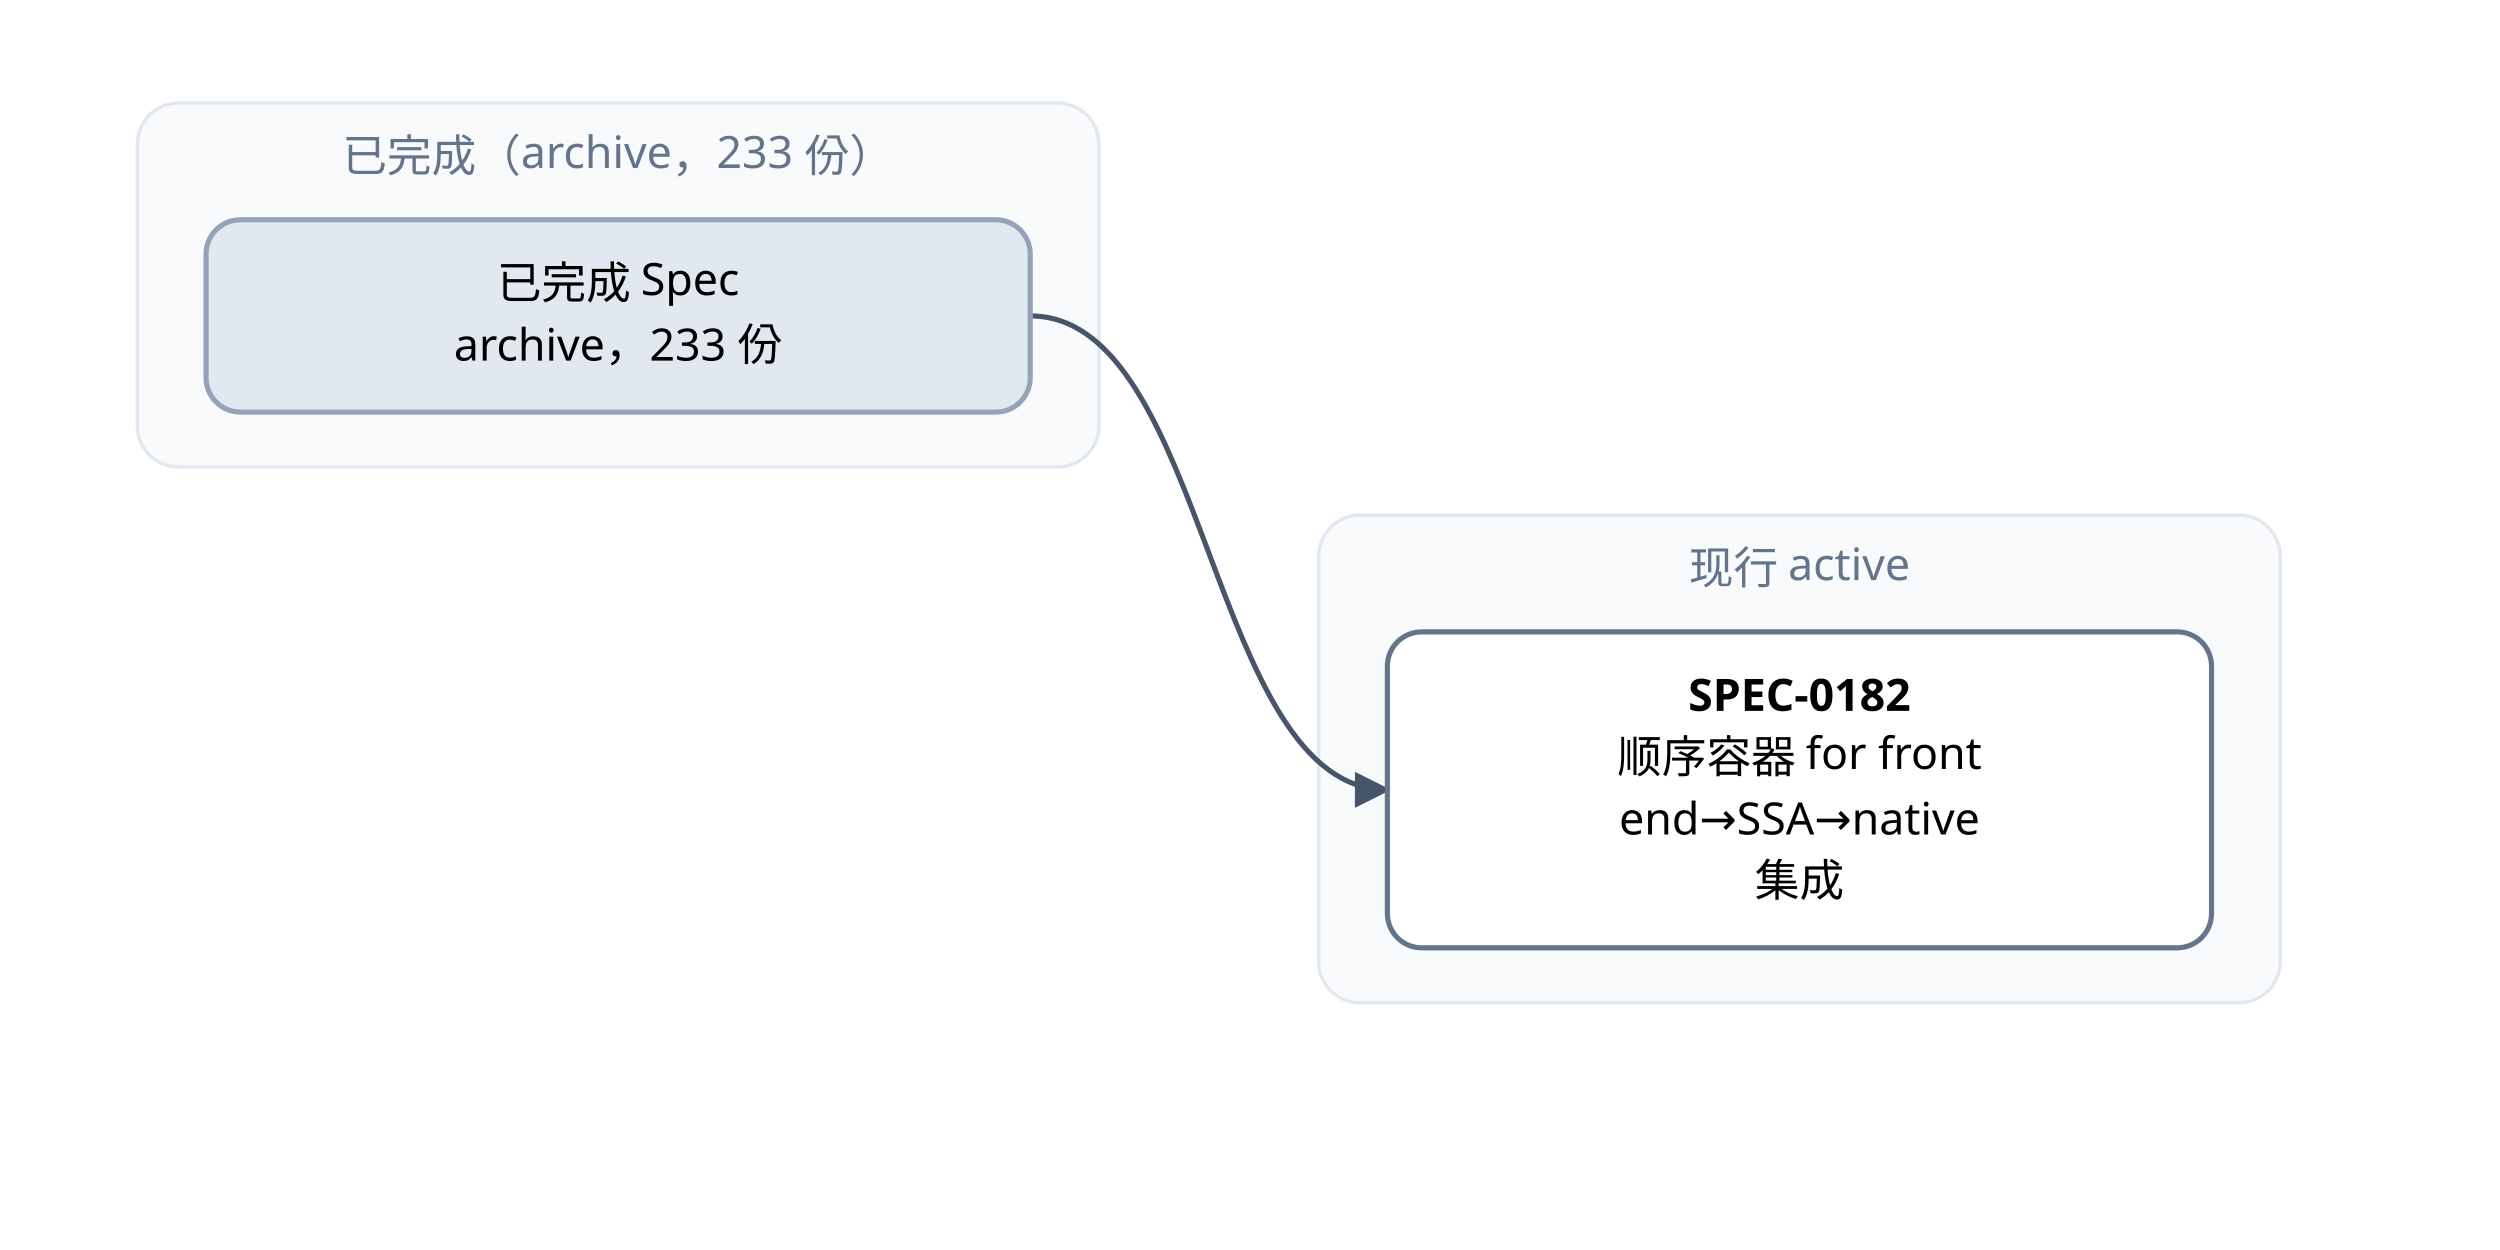
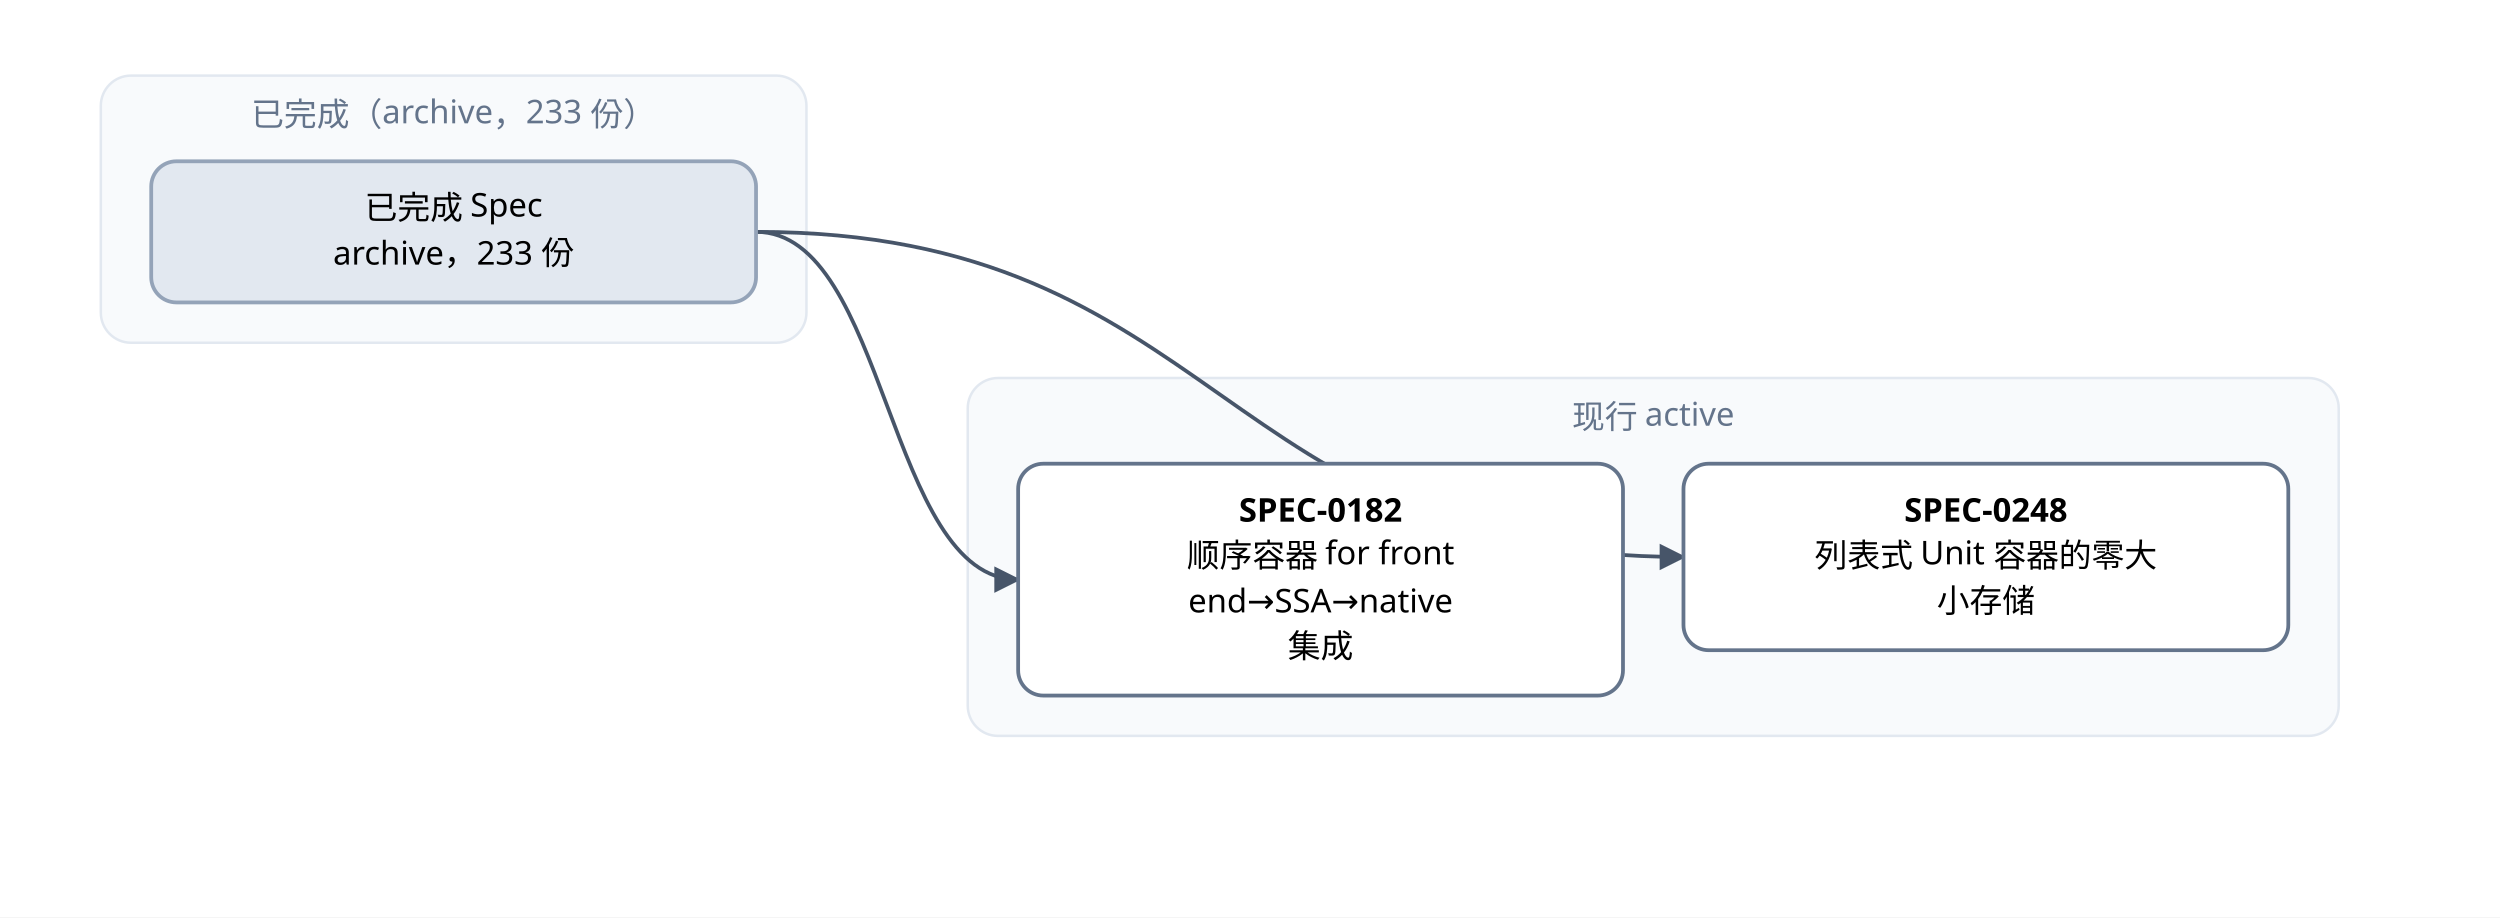
- <svg xmlns="http://www.w3.org/2000/svg" width="728" height="364" viewBox="0 0 728 364" font-family="PingFang SC, Microsoft YaHei, sans-serif">
+ <svg xmlns="http://www.w3.org/2000/svg" width="992" height="364" viewBox="0 0 992 364" font-family="PingFang SC, Microsoft YaHei, sans-serif">
  <defs>
    <marker id="arrow" viewBox="0 0 10 10" refX="9" refY="5" markerWidth="7" markerHeight="7" orient="auto-start-reverse">
      <path d="M0,0 L10,5 L0,10 z" fill="#475569" />
    </marker>
  </defs>
-   <rect width="728" height="364" fill="#ffffff" />
+   <rect width="992" height="364" fill="#ffffff" />
  <rect x="40" y="30" width="280" height="106" rx="12" fill="#f8fafc" stroke="#e2e8f0" />
  <text x="180" y="50" text-anchor="middle" font-size="13" fill="#64748b">已完成（archive，233 份）</text>
-   <rect x="384" y="150" width="280" height="142" rx="12" fill="#f8fafc" stroke="#e2e8f0" />
-   <text x="524" y="170" text-anchor="middle" font-size="13" fill="#64748b">现行 active</text>
+   <rect x="384" y="150" width="544" height="142" rx="12" fill="#f8fafc" stroke="#e2e8f0" />
+   <text x="656" y="170" text-anchor="middle" font-size="13" fill="#64748b">现行 active</text>
  <path d="M 300 92 C 352 92, 352 230, 404 230" fill="none" stroke="#475569" stroke-width="1.5" marker-end="url(#arrow)" />
+   <path d="M 300 92 C 484 92, 484 221, 668 221" fill="none" stroke="#475569" stroke-width="1.5" marker-end="url(#arrow)" />
  <rect x="404" y="184" width="240" height="92" rx="10" fill="#ffffff" stroke="#64748b" stroke-width="1.5" />
  <text x="524" y="207" text-anchor="middle" font-size="13" font-weight="600">SPEC-0182</text>
  <text x="524" y="225" text-anchor="middle" font-size="13">顺序容器 for front</text>
  <text x="524" y="243" text-anchor="middle" font-size="13">end→SSA→native</text>
  <text x="524" y="261" text-anchor="middle" font-size="13"> 集成</text>
+   <rect x="668" y="184" width="240" height="74" rx="10" fill="#ffffff" stroke="#64748b" stroke-width="1.5" />
+   <text x="788" y="207" text-anchor="middle" font-size="13" font-weight="600">SPEC-0248</text>
+   <text x="788" y="225" text-anchor="middle" font-size="13">列表式 Unit 容器的零大</text>
+   <text x="788" y="243" text-anchor="middle" font-size="13">小存储</text>
  <rect x="60" y="64" width="240" height="56" rx="10" fill="#e2e8f0" stroke="#94a3b8" stroke-width="1.5" />
  <text x="180" y="87" text-anchor="middle" font-size="13">已完成 Spec</text>
  <text x="180" y="105" text-anchor="middle" font-size="13">archive，233 份</text>
</svg>
